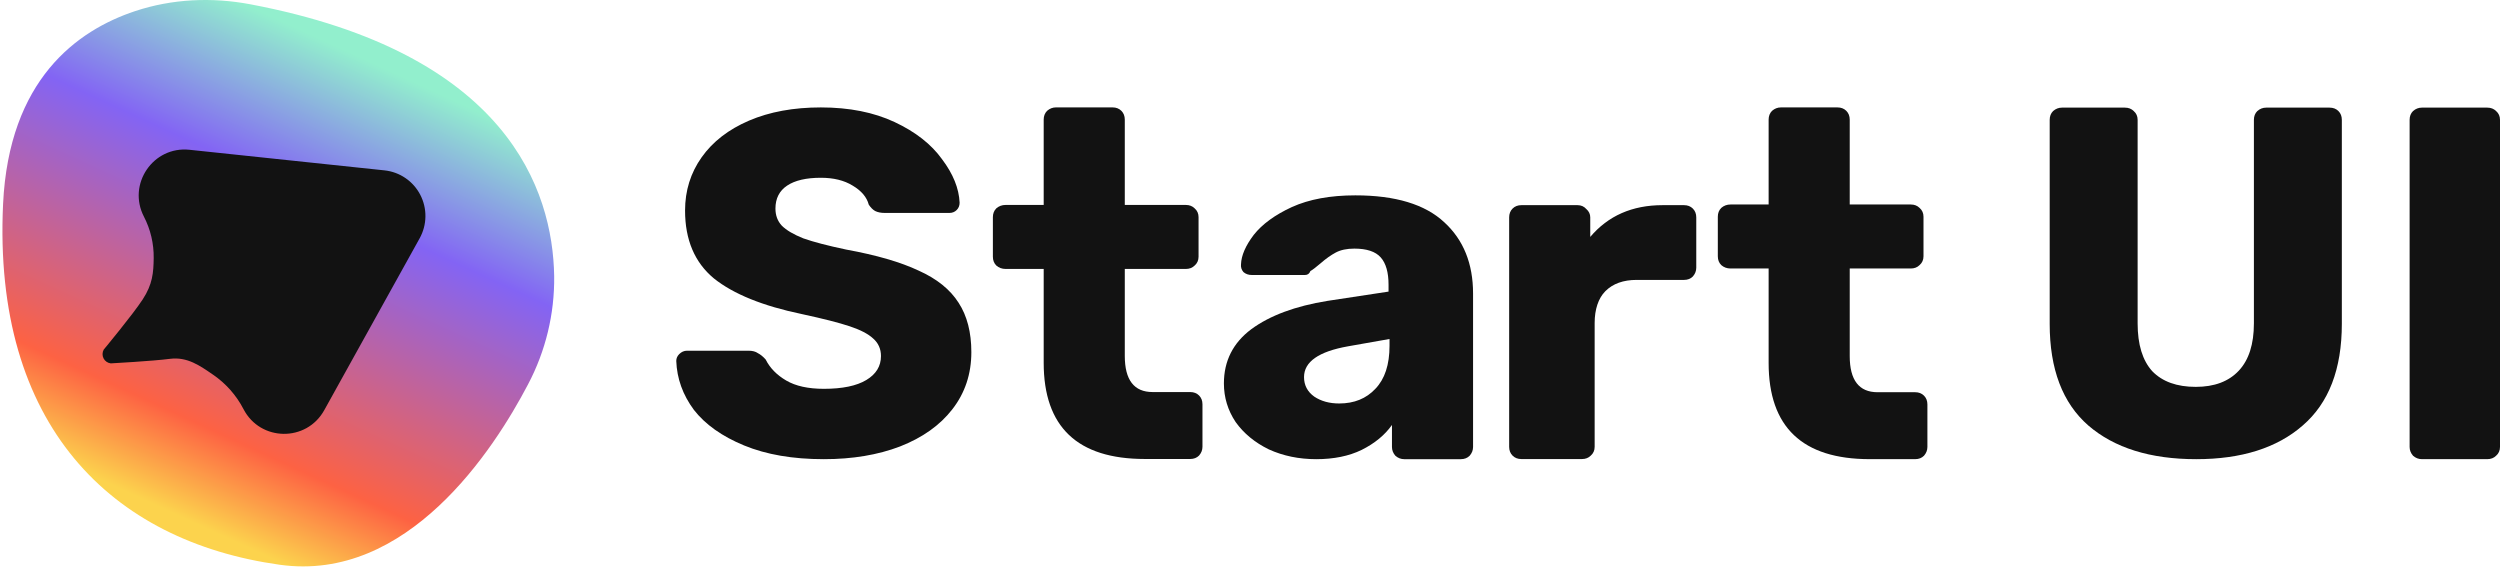
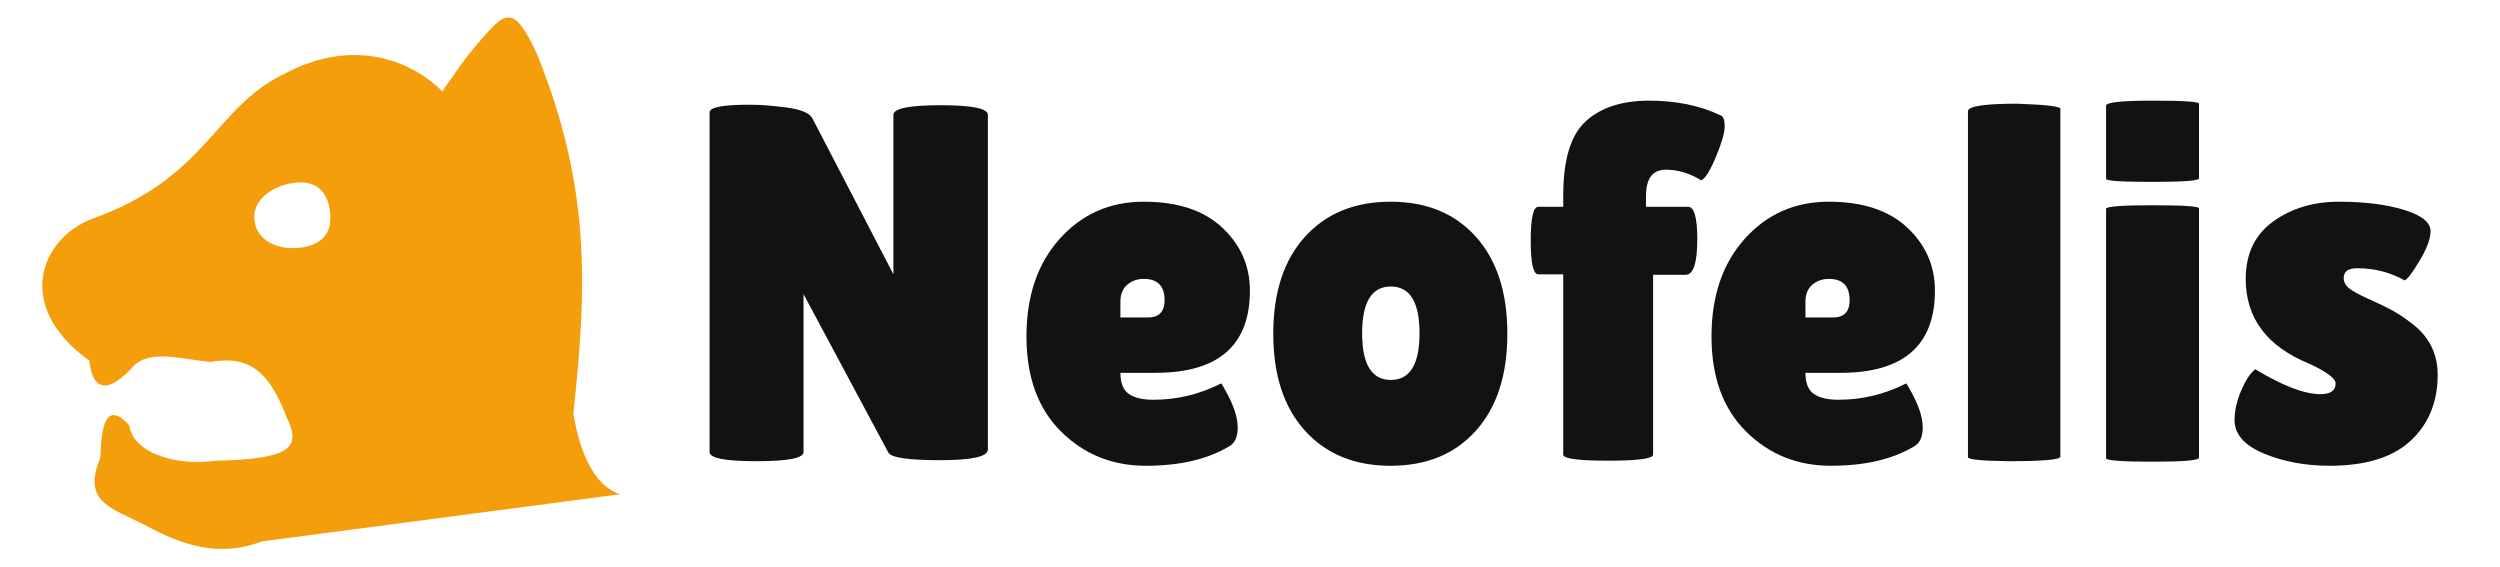
- <svg xmlns="http://www.w3.org/2000/svg" width="512" height="116" viewBox="0 0 512 116" fill="none">
-   <path d="M168.716 94.038C162.379 94.038 156.943 93.104 152.407 91.236C147.872 89.368 144.436 86.934 142.102 83.932C139.834 80.864 138.633 77.529 138.5 73.927C138.5 73.394 138.7 72.927 139.1 72.526C139.567 72.059 140.101 71.826 140.701 71.826H153.308C154.108 71.826 154.742 71.993 155.209 72.326C155.742 72.593 156.276 73.027 156.81 73.627C157.677 75.361 159.077 76.795 161.012 77.929C162.946 79.063 165.514 79.63 168.716 79.63C172.518 79.63 175.419 79.03 177.42 77.829C179.421 76.629 180.422 74.994 180.422 72.927C180.422 71.459 179.888 70.258 178.821 69.325C177.821 68.391 176.22 67.557 174.019 66.823C171.817 66.09 168.549 65.256 164.213 64.322C156.209 62.655 150.206 60.22 146.204 57.018C142.269 53.75 140.301 49.114 140.301 43.111C140.301 39.042 141.435 35.407 143.703 32.205C145.971 29.004 149.206 26.502 153.408 24.701C157.61 22.901 162.513 22 168.115 22C173.919 22 178.954 23 183.223 25.002C187.492 27.003 190.727 29.537 192.928 32.605C195.196 35.607 196.397 38.575 196.53 41.51C196.53 42.111 196.33 42.611 195.93 43.011C195.53 43.411 195.03 43.611 194.429 43.611H181.222C180.422 43.611 179.755 43.478 179.221 43.211C178.754 42.944 178.321 42.511 177.921 41.91C177.52 40.376 176.42 39.076 174.619 38.008C172.885 36.941 170.717 36.407 168.115 36.407C165.114 36.407 162.813 36.941 161.212 38.008C159.611 39.076 158.811 40.643 158.811 42.711C158.811 44.111 159.244 45.279 160.111 46.213C161.045 47.147 162.513 48.014 164.514 48.814C166.581 49.548 169.516 50.315 173.318 51.115C179.521 52.249 184.457 53.683 188.126 55.417C191.861 57.085 194.596 59.286 196.33 62.021C198.064 64.689 198.932 68.057 198.932 72.126C198.932 76.595 197.631 80.497 195.03 83.832C192.495 87.101 188.926 89.635 184.324 91.436C179.788 93.171 174.586 94.038 168.716 94.038Z" fill="#121212" />
-   <path d="M234.459 94C220.652 94 213.748 87.43 213.748 74.29V55.08H205.944C205.21 55.08 204.576 54.846 204.043 54.379C203.576 53.912 203.342 53.312 203.342 52.578V44.474C203.342 43.74 203.576 43.14 204.043 42.673C204.576 42.206 205.21 41.973 205.944 41.973H213.748V24.498C213.748 23.764 213.981 23.164 214.448 22.697C214.982 22.23 215.582 21.996 216.249 21.996H227.855C228.589 21.996 229.189 22.23 229.656 22.697C230.123 23.164 230.357 23.764 230.357 24.498V41.973H242.863C243.597 41.973 244.197 42.206 244.664 42.673C245.198 43.14 245.464 43.74 245.464 44.474V52.578C245.464 53.312 245.198 53.912 244.664 54.379C244.197 54.846 243.597 55.08 242.863 55.08H230.357V72.889C230.357 77.825 232.258 80.293 236.06 80.293H243.764C244.497 80.293 245.098 80.526 245.565 80.993C246.031 81.46 246.265 82.06 246.265 82.794V91.499C246.265 92.166 246.031 92.766 245.565 93.3C245.098 93.766 244.497 94 243.764 94H234.459Z" fill="#121212" />
-   <path d="M269.566 94.038C266.031 94.038 262.796 93.371 259.861 92.037C256.993 90.636 254.725 88.768 253.058 86.434C251.457 84.032 250.656 81.398 250.656 78.529C250.656 73.927 252.524 70.225 256.259 67.424C260.061 64.622 265.264 62.688 271.867 61.621L284.374 59.72V58.319C284.374 55.784 283.84 53.917 282.773 52.716C281.706 51.515 279.905 50.915 277.37 50.915C275.836 50.915 274.569 51.182 273.568 51.715C272.568 52.249 271.534 52.983 270.467 53.917C269.533 54.717 268.832 55.251 268.366 55.517C268.165 56.051 267.799 56.318 267.265 56.318H256.359C255.692 56.318 255.125 56.118 254.658 55.718C254.258 55.251 254.091 54.717 254.158 54.117C254.225 52.316 255.092 50.315 256.759 48.114C258.494 45.913 261.095 44.011 264.564 42.411C268.099 40.81 272.434 40.009 277.57 40.009C285.775 40.009 291.844 41.844 295.78 45.512C299.715 49.114 301.683 53.983 301.683 60.12V91.536C301.683 92.203 301.45 92.804 300.983 93.337C300.516 93.804 299.915 94.038 299.182 94.038H287.576C286.909 94.038 286.308 93.804 285.775 93.337C285.308 92.804 285.074 92.203 285.074 91.536V87.034C283.607 89.102 281.539 90.803 278.871 92.137C276.27 93.404 273.168 94.038 269.566 94.038ZM274.269 82.632C277.337 82.632 279.805 81.631 281.673 79.63C283.607 77.629 284.574 74.694 284.574 70.826V69.425L276.07 70.926C270.066 71.993 267.065 74.094 267.065 77.229C267.065 78.896 267.765 80.23 269.166 81.231C270.567 82.165 272.268 82.632 274.269 82.632Z" fill="#121212" />
-   <path d="M311.577 94.014C310.843 94.014 310.243 93.781 309.776 93.314C309.309 92.847 309.076 92.246 309.076 91.513V44.518C309.076 43.784 309.309 43.184 309.776 42.717C310.243 42.25 310.843 42.017 311.577 42.017H323.083C323.817 42.017 324.417 42.283 324.884 42.817C325.418 43.284 325.684 43.851 325.684 44.518V48.52C329.353 44.184 334.289 42.017 340.492 42.017H344.894C345.628 42.017 346.228 42.25 346.695 42.717C347.162 43.184 347.396 43.784 347.396 44.518V54.823C347.396 55.49 347.162 56.091 346.695 56.624C346.228 57.091 345.628 57.325 344.894 57.325H335.189C332.455 57.325 330.32 58.092 328.786 59.626C327.319 61.093 326.585 63.406 326.585 66.141V91.513C326.585 92.246 326.318 92.847 325.784 93.314C325.318 93.781 324.717 94.014 323.984 94.014H311.577Z" fill="#121212" />
-   <path d="M382.926 94.034C369.119 94.034 362.215 87.464 362.215 74.324V54.988H354.411C353.677 54.988 353.044 54.755 352.51 54.288C352.043 53.821 351.81 53.221 351.81 52.487V44.383C351.81 43.649 352.043 43.048 352.51 42.582C353.044 42.115 353.677 41.881 354.411 41.881H362.215V24.501C362.215 23.768 362.448 23.167 362.915 22.7C363.449 22.233 364.049 22 364.716 22H376.322C377.056 22 377.656 22.233 378.123 22.7C378.59 23.167 378.824 23.768 378.824 24.501V41.881H391.33C392.064 41.881 392.664 42.115 393.131 42.582C393.665 43.048 393.932 43.649 393.932 44.383V52.487C393.932 53.221 393.665 53.821 393.131 54.288C392.664 54.755 392.064 54.988 391.33 54.988H378.824V72.923C378.824 77.859 380.725 80.327 384.527 80.327H392.231C392.964 80.327 393.565 80.56 394.032 81.027C394.498 81.494 394.732 82.095 394.732 82.828V91.533C394.732 92.2 394.498 92.8 394.032 93.334C393.565 93.801 392.964 94.034 392.231 94.034H382.926Z" fill="#121212" />
-   <path d="M449.793 94.038C440.388 94.038 433.017 91.736 427.681 87.134C422.412 82.532 419.777 75.595 419.777 66.323V24.544C419.777 23.81 420.01 23.21 420.477 22.743C421.011 22.276 421.611 22.043 422.278 22.043H435.185C435.919 22.043 436.519 22.276 436.986 22.743C437.52 23.21 437.786 23.81 437.786 24.544V66.223C437.786 70.559 438.787 73.827 440.788 76.028C442.856 78.163 445.824 79.23 449.693 79.23C453.495 79.23 456.429 78.129 458.497 75.928C460.565 73.727 461.599 70.492 461.599 66.223V24.544C461.599 23.81 461.832 23.21 462.299 22.743C462.833 22.276 463.433 22.043 464.1 22.043H477.107C477.841 22.043 478.441 22.276 478.908 22.743C479.375 23.21 479.608 23.81 479.608 24.544V66.323C479.608 75.595 476.94 82.532 471.604 87.134C466.335 91.736 459.064 94.038 449.793 94.038Z" fill="#121212" />
-   <path d="M495.992 94.034C495.325 94.034 494.724 93.801 494.191 93.334C493.724 92.8 493.49 92.2 493.49 91.533V24.544C493.49 23.81 493.724 23.21 494.191 22.743C494.724 22.276 495.325 22.043 495.992 22.043H509.399C510.132 22.043 510.733 22.276 511.2 22.743C511.733 23.21 512 23.81 512 24.544V91.533C512 92.266 511.733 92.867 511.2 93.334C510.733 93.801 510.132 94.034 509.399 94.034H495.992Z" fill="#121212" />
-   <path d="M51.259 0.876C43.4 -0.612 35.261 -0.243 27.672 2.275C15.734 6.239 1.828 16.339 0.63 41.791C-1.501 87.041 22.71 110.828 57.301 115.664C83.449 119.32 101.083 92.19 108.129 78.742C111.748 71.9 113.593 64.268 113.496 56.538C113.198 38.94 103.974 10.854 51.259 0.876Z" fill="url(#paint0_linear)" />
-   <path d="M78.743 34.891L38.798 30.674C31.363 29.89 26.033 37.715 29.475 44.365C30.833 46.991 31.521 49.915 31.477 52.875C31.433 55.835 31.264 58.201 29.221 61.327C27.179 64.454 21.24 71.602 21.24 71.602C21.087 71.877 21.005 72.186 21 72.5C20.995 72.814 21.068 73.125 21.212 73.404C21.357 73.683 21.568 73.922 21.827 74.099C22.086 74.276 22.385 74.386 22.697 74.419C22.697 74.419 31.23 73.953 34.809 73.49C38.389 73.028 41.006 74.941 43.634 76.738C46.261 78.535 48.403 80.957 49.868 83.787C53.319 90.439 62.765 90.567 66.403 84.009L85.947 48.798C86.699 47.44 87.105 45.916 87.127 44.364C87.15 42.811 86.788 41.277 86.074 39.9C85.361 38.522 84.318 37.344 83.039 36.47C81.759 35.596 80.284 35.053 78.743 34.891Z" fill="#121212" />
-   <defs>
-     <linearGradient id="paint0_linear" x1="-107" y1="73.5" x2="-51.996" y2="-46.115" gradientUnits="userSpaceOnUse">
-       <stop offset="0.234" stop-color="#FCD34D" />
-       <stop offset="0.377" stop-color="#FD6243" />
-       <stop offset="0.771" stop-color="#8364F4" />
-       <stop offset="1" stop-color="#92EFCD" />
-     </linearGradient>
-   </defs>
+ <svg xmlns="http://www.w3.org/2000/svg" width="100%" height="100%" viewBox="0 0 512 116" fill="none">
+   <g transform="matrix(1,0,0,1,6,82.9995)">
+     <path d="M196.315,9.061C196.315,10.517 193.056,11.245 186.539,11.245C180.022,11.245 176.486,10.725 175.931,9.685L158.563,-22.763L158.563,9.581C158.563,10.829 155.356,11.453 148.943,11.453C142.53,11.453 139.323,10.829 139.323,9.581L139.323,-59.995C139.323,-61.035 142.062,-61.555 147.539,-61.555C149.688,-61.555 152.202,-61.365 155.079,-60.983C157.956,-60.602 159.707,-59.891 160.331,-58.851L176.971,-26.819L176.971,-59.475C176.971,-60.793 180.195,-61.451 186.643,-61.451C193.091,-61.451 196.315,-60.793 196.315,-59.475L196.315,9.061Z" fill="#121212" />
+     <path d="M245.507,8.541C241.139,11.106 235.523,12.389 228.659,12.389C221.795,12.389 216.006,10.049 211.291,5.369C206.576,0.689 204.219,-5.794 204.219,-14.079C204.219,-22.365 206.49,-29.038 211.031,-34.099C215.572,-39.161 221.31,-41.691 228.243,-41.691C235.176,-41.691 240.532,-39.923 244.311,-36.387C248.09,-32.851 249.979,-28.553 249.979,-23.491C249.979,-12.259 243.531,-6.643 230.635,-6.643L223.459,-6.643C223.459,-4.563 224.031,-3.125 225.175,-2.327C226.319,-1.53 228,-1.131 230.219,-1.131C235.072,-1.131 239.683,-2.241 244.051,-4.459C244.12,-4.529 244.432,-4.043 244.987,-3.003C246.651,-0.022 247.483,2.491 247.483,4.537C247.483,6.582 246.824,7.917 245.507,8.541ZM232.507,-21.515C232.507,-24.427 231.086,-25.883 228.243,-25.883C226.926,-25.883 225.799,-25.485 224.863,-24.687C223.927,-23.89 223.459,-22.729 223.459,-21.203L223.459,-17.979L229.075,-17.979C231.363,-17.979 232.507,-19.158 232.507,-21.515Z" fill="#121212" />
+     <path d="M261.263,5.213C256.93,0.429 254.763,-6.193 254.763,-14.651C254.763,-23.11 256.93,-29.731 261.263,-34.515C265.596,-39.299 271.438,-41.691 278.787,-41.691C286.136,-41.691 291.96,-39.299 296.259,-34.515C300.558,-29.731 302.707,-23.11 302.707,-14.651C302.707,-6.193 300.558,0.429 296.259,5.213C291.96,9.997 286.136,12.389 278.787,12.389C271.438,12.389 265.596,9.997 261.263,5.213ZM278.839,-24.323C274.922,-24.323 272.963,-21.134 272.963,-14.755C272.963,-8.377 274.922,-5.187 278.839,-5.187C282.756,-5.187 284.715,-8.377 284.715,-14.755C284.715,-21.134 282.756,-24.323 278.839,-24.323Z" fill="#121212" />
+     <path d="M314.147,-26.819L309.051,-26.819C308.011,-26.819 307.491,-29.125 307.491,-33.735C307.491,-38.346 308.011,-40.651 309.051,-40.651L314.147,-40.651L314.147,-42.939C314.147,-50.289 315.69,-55.367 318.775,-58.175C321.86,-60.983 326.176,-62.387 331.723,-62.387C337.27,-62.387 342.158,-61.382 346.387,-59.371C346.942,-59.163 347.219,-58.418 347.219,-57.135C347.219,-55.853 346.63,-53.79 345.451,-50.947C344.272,-48.105 343.267,-46.475 342.435,-46.059C340.078,-47.515 337.651,-48.243 335.155,-48.243C332.451,-48.243 331.099,-46.441 331.099,-42.835L331.099,-40.651L339.731,-40.651C340.979,-40.651 341.603,-38.433 341.603,-33.995C341.603,-29.142 340.806,-26.715 339.211,-26.715L332.555,-26.715L332.555,10.101C332.555,10.933 329.487,11.349 323.351,11.349C317.215,11.349 314.147,10.933 314.147,10.101L314.147,-26.819Z" fill="#121212" />
+     <path d="M385.803,8.541C381.435,11.106 375.819,12.389 368.955,12.389C362.091,12.389 356.302,10.049 351.587,5.369C346.872,0.689 344.515,-5.794 344.515,-14.079C344.515,-22.365 346.786,-29.038 351.327,-34.099C355.868,-39.161 361.606,-41.691 368.539,-41.691C375.472,-41.691 380.828,-39.923 384.607,-36.387C388.386,-32.851 390.275,-28.553 390.275,-23.491C390.275,-12.259 383.827,-6.643 370.931,-6.643L363.755,-6.643C363.755,-4.563 364.327,-3.125 365.471,-2.327C366.615,-1.53 368.296,-1.131 370.515,-1.131C375.368,-1.131 379.979,-2.241 384.347,-4.459C384.416,-4.529 384.728,-4.043 385.283,-3.003C386.947,-0.022 387.779,2.491 387.779,4.537C387.779,6.582 387.12,7.917 385.803,8.541ZM372.803,-21.515C372.803,-24.427 371.382,-25.883 368.539,-25.883C367.222,-25.883 366.095,-25.485 365.159,-24.687C364.223,-23.89 363.755,-22.729 363.755,-21.203L363.755,-17.979L369.371,-17.979C371.659,-17.979 372.803,-19.158 372.803,-21.515Z" fill="#121212" />
+     <path d="M415.963,10.517C415.963,11.141 412.427,11.453 405.355,11.453C399.808,11.383 397.035,11.106 397.035,10.621L397.035,-60.203C397.035,-61.243 400.398,-61.763 407.123,-61.763C413.016,-61.555 415.963,-61.209 415.963,-60.723L415.963,10.517Z" fill="#121212" />
+     <path d="M444.355,10.725C444.355,11.279 441.183,11.557 434.839,11.557C428.495,11.557 425.323,11.314 425.323,10.829L425.323,-40.235C425.323,-40.721 428.495,-40.963 434.839,-40.963C441.183,-40.963 444.355,-40.755 444.355,-40.339L444.355,10.725ZM444.355,-46.475C444.355,-45.99 441.183,-45.747 434.839,-45.747C428.495,-45.747 425.323,-45.955 425.323,-46.371L425.323,-61.347C425.323,-62.041 428.495,-62.387 434.839,-62.387C441.183,-62.387 444.355,-62.179 444.355,-61.763L444.355,-46.475Z" fill="#121212" />
+     <path d="M455.899,-7.371C461.515,-3.974 465.952,-2.275 469.211,-2.275C471.291,-2.275 472.331,-3.003 472.331,-4.459C472.331,-5.499 470.528,-6.851 466.923,-8.515C458.256,-12.051 453.923,-17.841 453.923,-25.883C453.923,-31.014 455.795,-34.931 459.539,-37.635C463.283,-40.339 467.772,-41.691 473.007,-41.691C478.242,-41.691 482.679,-41.137 486.319,-40.027C489.959,-38.918 491.779,-37.462 491.779,-35.659C491.779,-34.134 491.034,-32.123 489.543,-29.627C488.052,-27.131 487.03,-25.779 486.475,-25.571C483.494,-27.235 480.27,-28.067 476.803,-28.067C474.931,-28.067 473.995,-27.409 473.995,-26.091C473.995,-25.259 474.359,-24.549 475.087,-23.959C475.815,-23.37 477.15,-22.642 479.091,-21.775C481.032,-20.909 482.644,-20.129 483.927,-19.435C485.21,-18.742 486.648,-17.771 488.243,-16.523C491.571,-13.889 493.235,-10.457 493.235,-6.227C493.235,-0.681 491.398,3.809 487.723,7.241C484.048,10.673 478.502,12.389 471.083,12.389C466.16,12.389 461.688,11.557 457.667,9.893C453.646,8.229 451.635,5.941 451.635,3.029C451.635,1.087 452.103,-0.958 453.039,-3.107C453.975,-5.257 454.928,-6.678 455.899,-7.371Z" fill="#121212" />
+   </g>
+   <g id="g4088" transform="matrix(4.06761,-0.662948,0.662948,4.06761,-4535.93,-1559.89)">
+     <path id="path4045" d="M1038.24,565.16C1039.34,565.16 1039.89,564.61 1039.89,563.509C1039.89,562.478 1039.34,561.927 1038.24,561.927C1037.21,561.927 1036.11,562.478 1036.11,563.509C1036.11,564.61 1037.21,565.16 1038.24,565.16ZM1033.91,579.26C1031.23,579.81 1029.36,578.308 1028.22,577.461C1026.85,576.448 1025.38,575.896 1026.64,573.899C1026.74,573.736 1027.08,570.558 1028.33,572.502C1028.33,574.083 1030.68,574.927 1032.26,574.927C1036.11,575.477 1036.59,574.927 1036.11,573.345C1035.56,570.594 1034.46,570.044 1032.81,570.044C1031.51,569.708 1029.93,568.908 1028.99,569.656C1026.58,571.563 1026.91,569.019 1026.89,569.012C1023.59,565.71 1025.5,562.626 1028.18,562.076C1034.17,560.975 1035.01,557.594 1038.79,556.494C1042.03,555.393 1044.78,556.494 1046.36,558.626C1046.91,558.076 1047.61,557.278 1048.56,556.494C1050.03,555.279 1050.55,554.784 1051.31,557.594C1052.89,564.61 1051.86,569.493 1050.21,575.477C1050.21,577.678 1050.76,579.26 1051.86,579.81" style="fill:rgb(245,158,11);" />
+   </g>
</svg>
